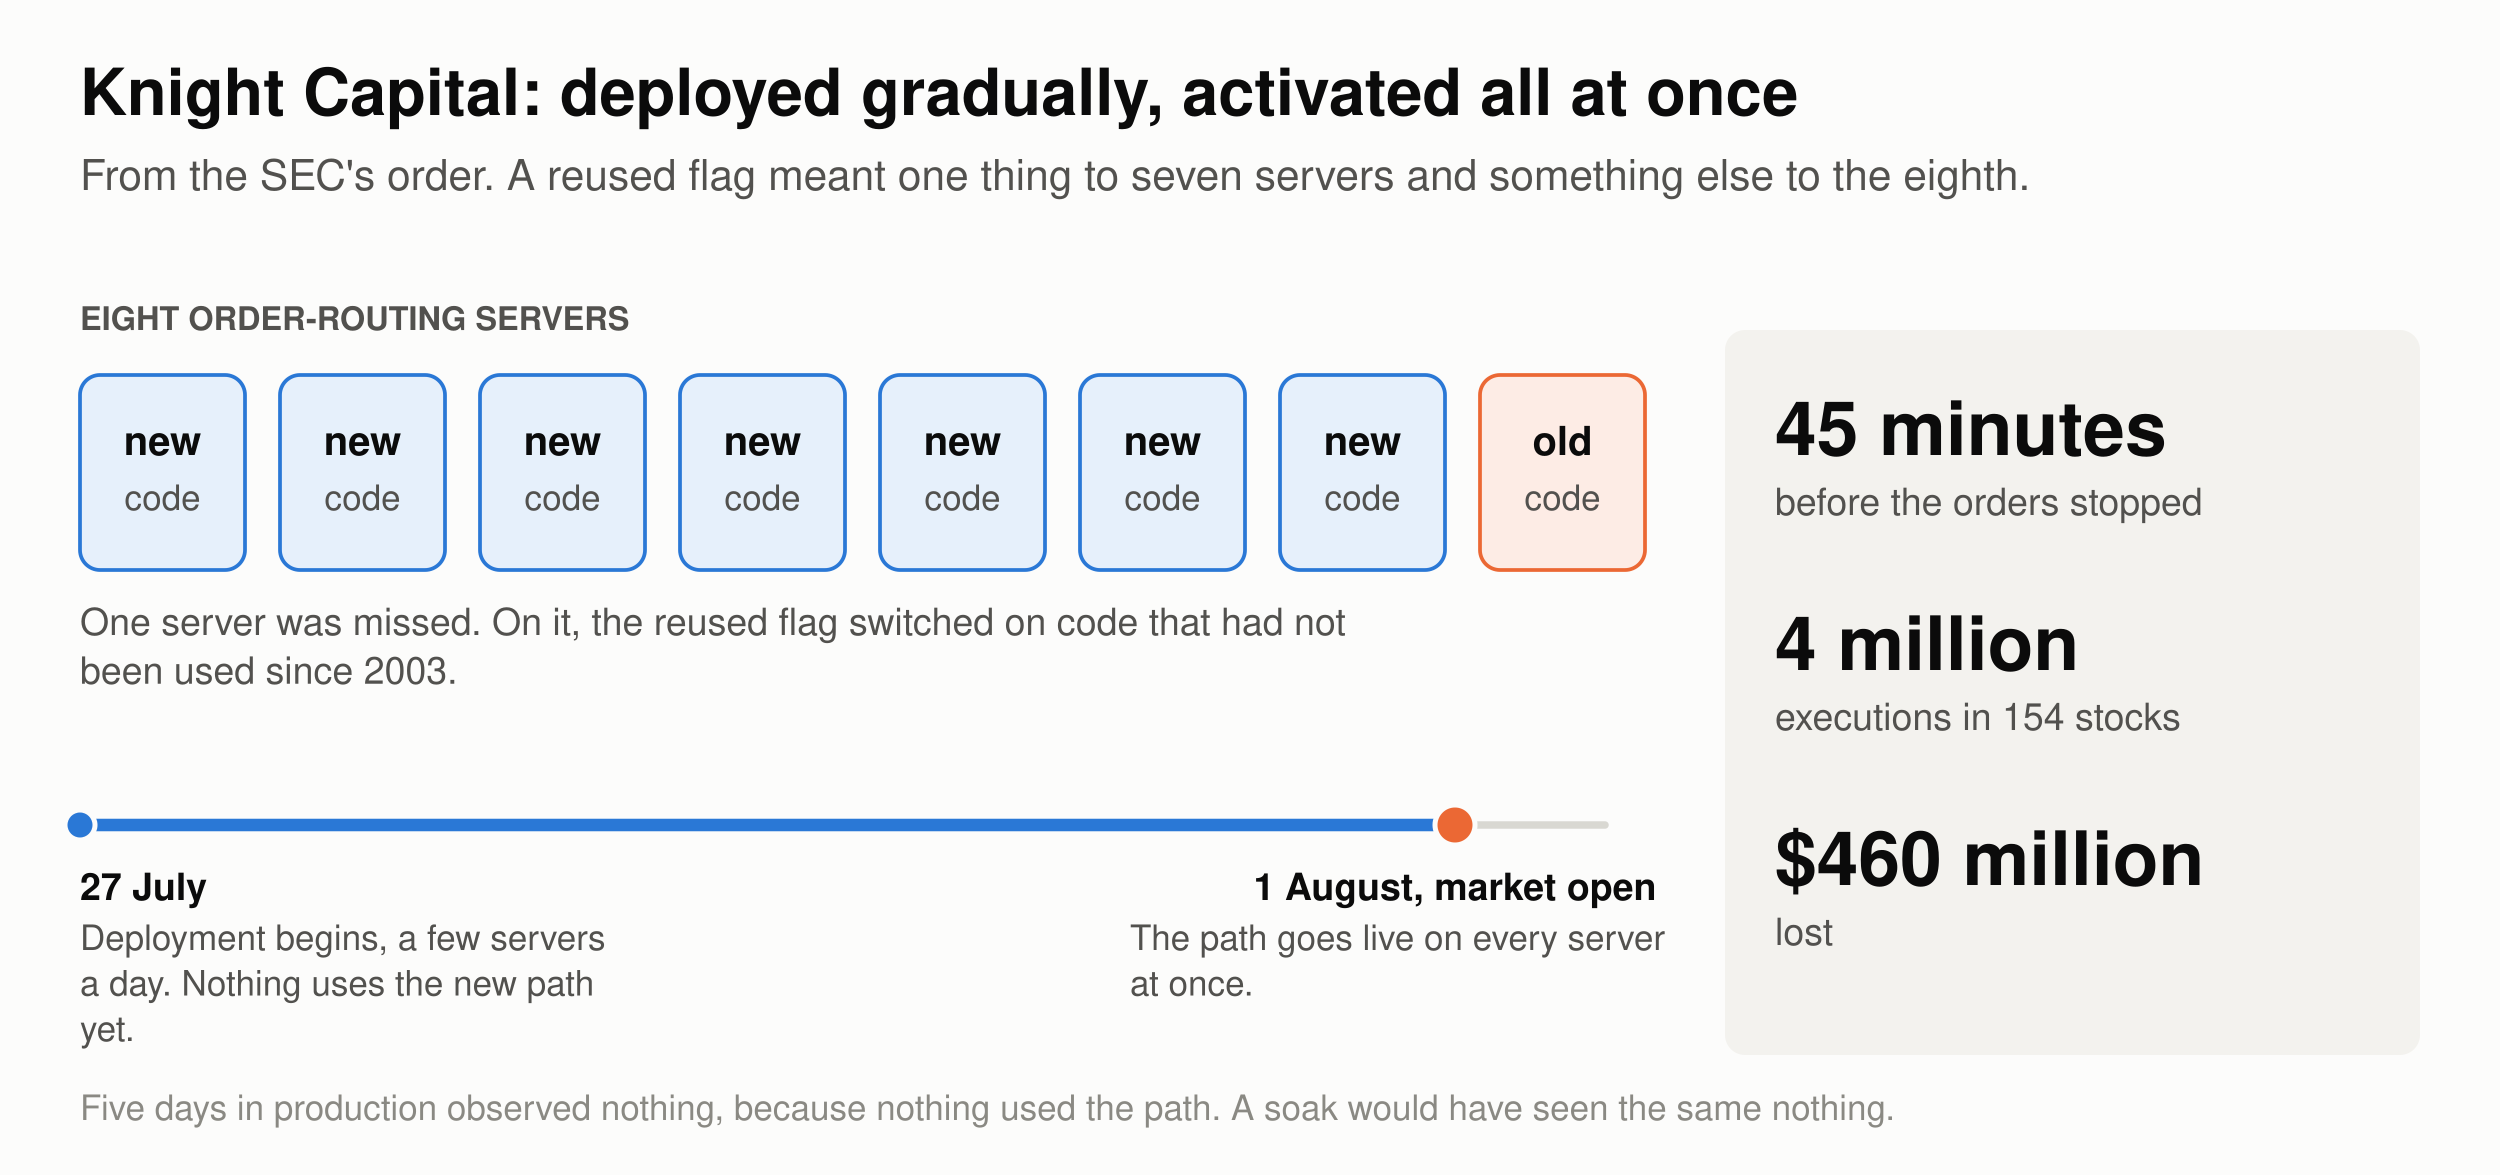
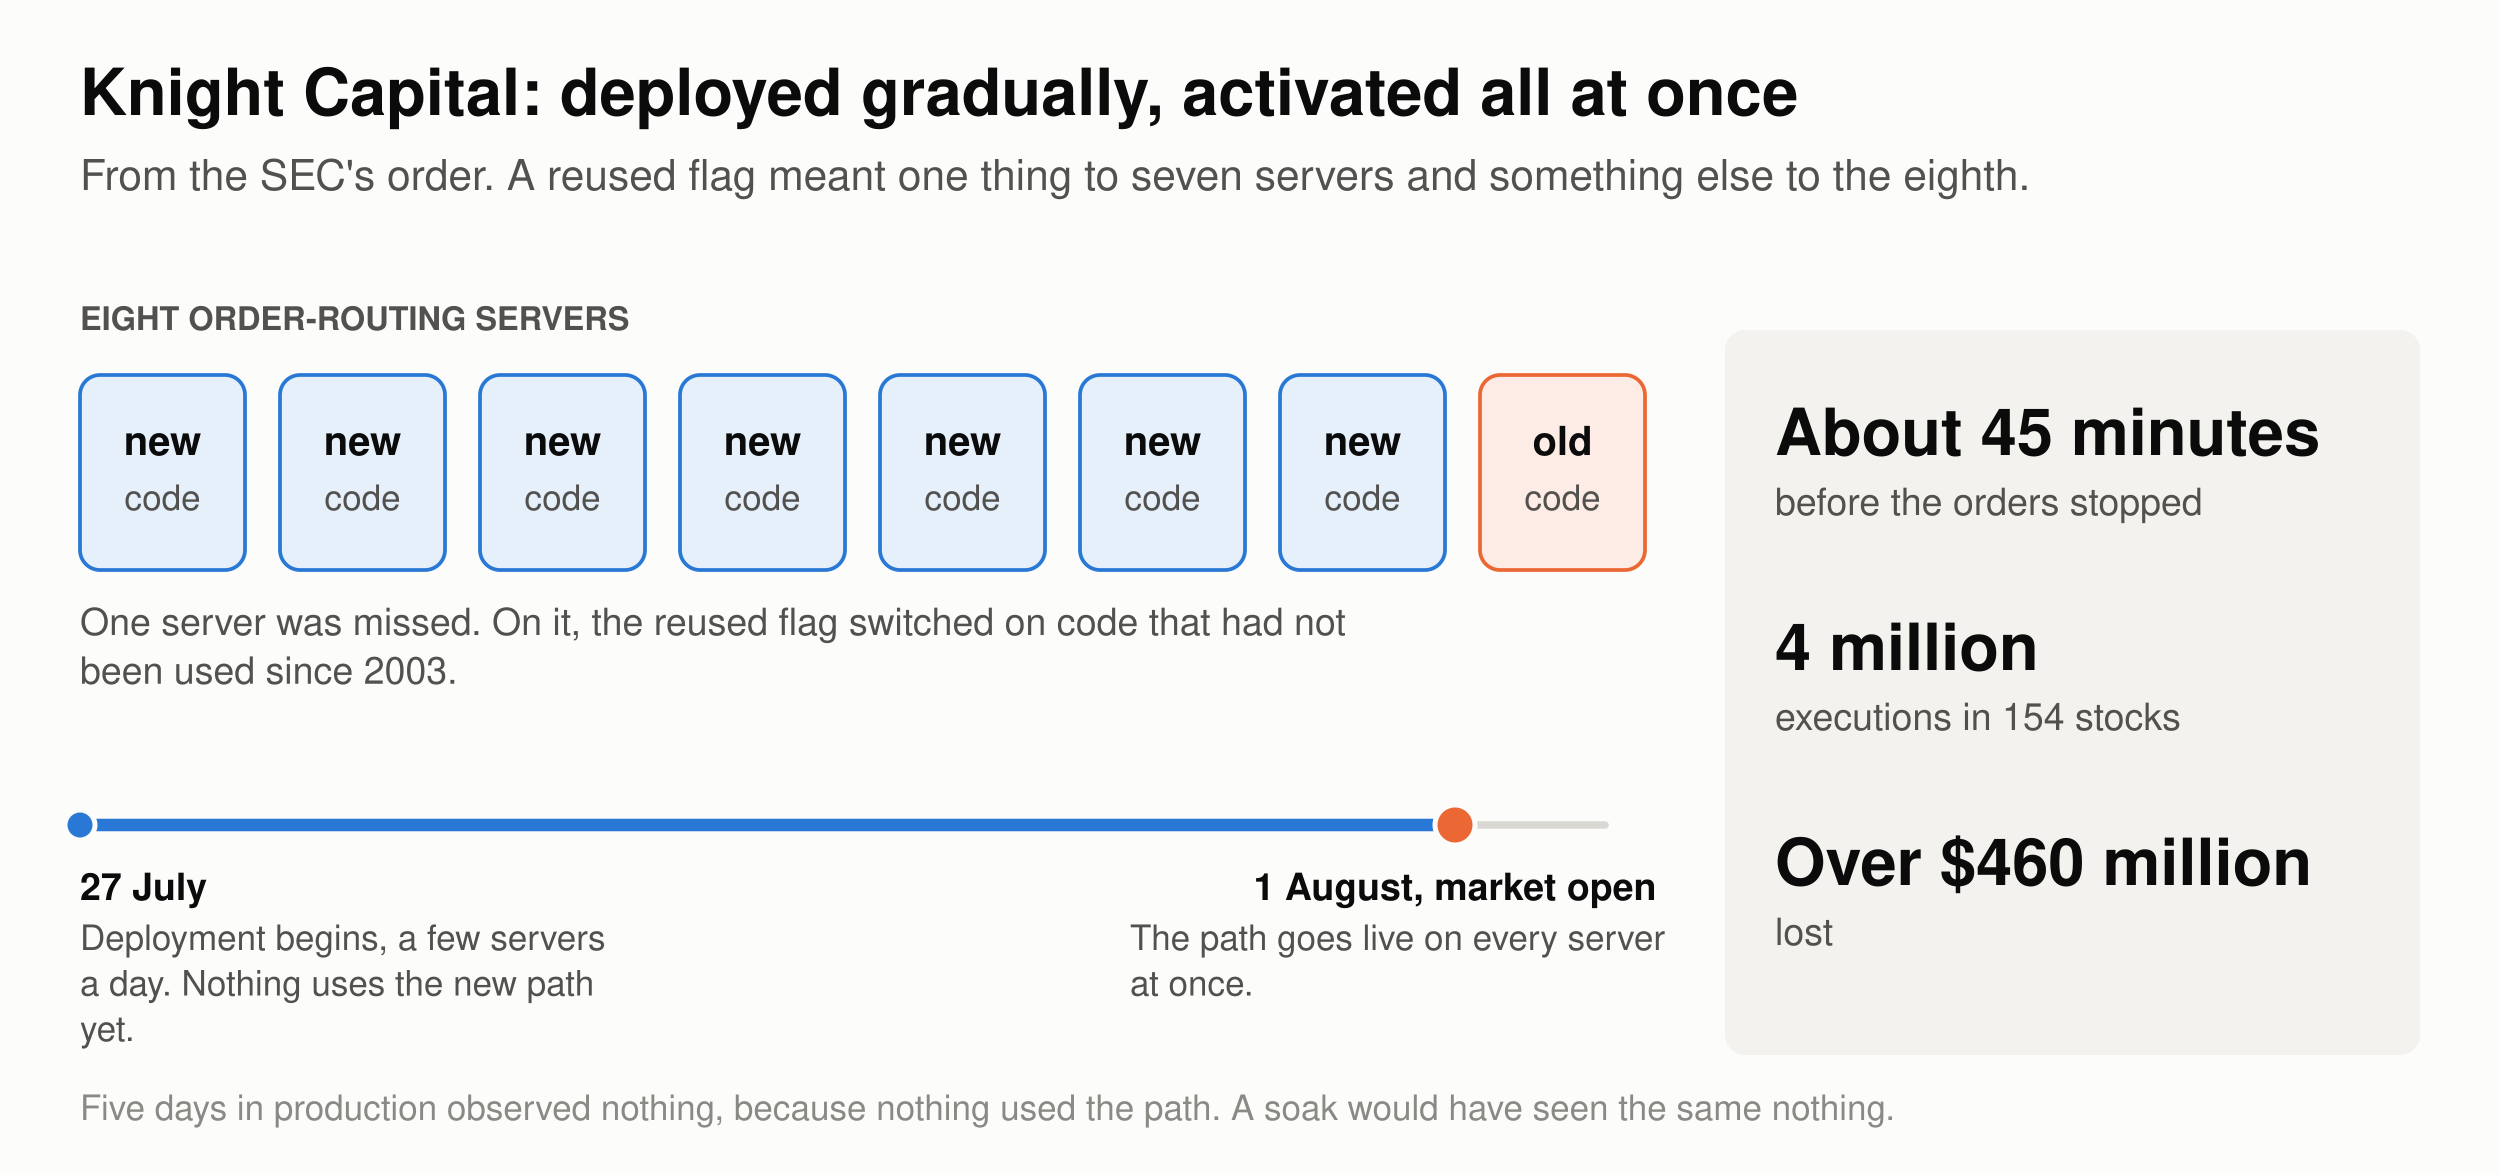
<svg xmlns="http://www.w3.org/2000/svg" width="1000" height="470" viewBox="0 0 1000 470" role="img" aria-labelledby="knight-title knight-desc">
  <g font-family="-apple-system, 'Segoe UI', Helvetica, Arial, sans-serif">
    <rect x="0" y="0" width="1000" height="470" rx="0" fill="#fcfcfb" stroke="none" stroke-width="1.5" />
    <text x="32" y="46" font-size="26" fill="#0b0b0b" font-weight="700" text-anchor="start">Knight Capital: deployed gradually, activated all at once</text>
    <text x="32" y="76" font-size="17" fill="#52514e" font-weight="400" text-anchor="start">From the SEC's order. A reused flag meant one thing to seven servers and something else to the eighth.</text>
    <text x="32" y="132" font-size="13" fill="#52514e" font-weight="700" text-anchor="start">EIGHT ORDER-ROUTING SERVERS</text>
    <rect x="32" y="150" width="66" height="78" rx="8" fill="#e6f0fb" stroke="#2a78d6" stroke-width="1.5" />
    <text x="65" y="182" font-size="16" fill="#0b0b0b" font-weight="700" text-anchor="middle">new</text>
    <text x="65" y="204" font-size="14" fill="#52514e" font-weight="400" text-anchor="middle">code</text>
    <rect x="112" y="150" width="66" height="78" rx="8" fill="#e6f0fb" stroke="#2a78d6" stroke-width="1.5" />
    <text x="145" y="182" font-size="16" fill="#0b0b0b" font-weight="700" text-anchor="middle">new</text>
    <text x="145" y="204" font-size="14" fill="#52514e" font-weight="400" text-anchor="middle">code</text>
    <rect x="192" y="150" width="66" height="78" rx="8" fill="#e6f0fb" stroke="#2a78d6" stroke-width="1.5" />
    <text x="225" y="182" font-size="16" fill="#0b0b0b" font-weight="700" text-anchor="middle">new</text>
    <text x="225" y="204" font-size="14" fill="#52514e" font-weight="400" text-anchor="middle">code</text>
    <rect x="272" y="150" width="66" height="78" rx="8" fill="#e6f0fb" stroke="#2a78d6" stroke-width="1.5" />
    <text x="305" y="182" font-size="16" fill="#0b0b0b" font-weight="700" text-anchor="middle">new</text>
    <text x="305" y="204" font-size="14" fill="#52514e" font-weight="400" text-anchor="middle">code</text>
    <rect x="352" y="150" width="66" height="78" rx="8" fill="#e6f0fb" stroke="#2a78d6" stroke-width="1.5" />
    <text x="385" y="182" font-size="16" fill="#0b0b0b" font-weight="700" text-anchor="middle">new</text>
    <text x="385" y="204" font-size="14" fill="#52514e" font-weight="400" text-anchor="middle">code</text>
    <rect x="432" y="150" width="66" height="78" rx="8" fill="#e6f0fb" stroke="#2a78d6" stroke-width="1.5" />
    <text x="465" y="182" font-size="16" fill="#0b0b0b" font-weight="700" text-anchor="middle">new</text>
    <text x="465" y="204" font-size="14" fill="#52514e" font-weight="400" text-anchor="middle">code</text>
    <rect x="512" y="150" width="66" height="78" rx="8" fill="#e6f0fb" stroke="#2a78d6" stroke-width="1.5" />
    <text x="545" y="182" font-size="16" fill="#0b0b0b" font-weight="700" text-anchor="middle">new</text>
    <text x="545" y="204" font-size="14" fill="#52514e" font-weight="400" text-anchor="middle">code</text>
    <rect x="592" y="150" width="66" height="78" rx="8" fill="#fdece5" stroke="#eb6834" stroke-width="1.5" />
    <text x="625" y="182" font-size="16" fill="#0b0b0b" font-weight="700" text-anchor="middle">old</text>
    <text x="625" y="204" font-size="14" fill="#52514e" font-weight="400" text-anchor="middle">code</text>
    <text x="32" y="254" font-size="15" fill="#52514e" font-weight="400" text-anchor="start">One server was missed. On it, the reused flag switched on code that had not</text>
    <text x="32" y="273.5" font-size="15" fill="#52514e" font-weight="400" text-anchor="start">been used since 2003.</text>
    <line x1="32" y1="330" x2="642" y2="330" stroke="#d9d8d2" stroke-width="3" stroke-linecap="round" />
    <line x1="32" y1="330" x2="582" y2="330" stroke="#2a78d6" stroke-width="5" stroke-linecap="round" />
    <circle cx="32" cy="330" r="6" fill="#2a78d6" stroke="#fcfcfb" stroke-width="2" />
    <text x="32" y="360" font-size="15" fill="#0b0b0b" font-weight="700" text-anchor="start">27 July</text>
    <text x="32" y="380" font-size="14" fill="#52514e" font-weight="400" text-anchor="start">Deployment begins, a few servers</text>
    <text x="32" y="398.2" font-size="14" fill="#52514e" font-weight="400" text-anchor="start">a day. Nothing uses the new path</text>
    <text x="32" y="416.4" font-size="14" fill="#52514e" font-weight="400" text-anchor="start">yet.</text>
    <circle cx="582" cy="330" r="8" fill="#eb6834" stroke="#fcfcfb" stroke-width="2" />
    <text x="582" y="360" font-size="15" fill="#0b0b0b" font-weight="700" text-anchor="middle">1 August, market open</text>
    <text x="452" y="380" font-size="14" fill="#52514e" font-weight="400" text-anchor="start">The path goes live on every server</text>
    <text x="452" y="398.2" font-size="14" fill="#52514e" font-weight="400" text-anchor="start">at once.</text>
    <rect x="690" y="132" width="278" height="290" rx="8" fill="#f3f2ee" stroke="none" stroke-width="1.5" />
-     <text x="710" y="182" font-size="30" fill="#0b0b0b" font-weight="700" text-anchor="start">45 minutes</text>
+     <text x="710" y="182" font-size="26" fill="#0b0b0b" font-weight="700" text-anchor="start">About 45 minutes</text>
    <text x="710" y="206" font-size="15" fill="#52514e" font-weight="400" text-anchor="start">before the orders stopped</text>
-     <text x="710" y="268" font-size="30" fill="#0b0b0b" font-weight="700" text-anchor="start">4 million</text>
+     <text x="710" y="268" font-size="26" fill="#0b0b0b" font-weight="700" text-anchor="start">4 million</text>
    <text x="710" y="292" font-size="15" fill="#52514e" font-weight="400" text-anchor="start">executions in 154 stocks</text>
-     <text x="710" y="354" font-size="30" fill="#0b0b0b" font-weight="700" text-anchor="start">$460 million</text>
+     <text x="710" y="354" font-size="26" fill="#0b0b0b" font-weight="700" text-anchor="start">Over $460 million</text>
    <text x="710" y="378" font-size="15" fill="#52514e" font-weight="400" text-anchor="start">lost</text>
    <text x="32" y="448" font-size="14" fill="#8a8983" font-weight="400" text-anchor="start">Five days in production observed nothing, because nothing used the path. A soak would have seen the same nothing.</text>
  </g>
</svg>
